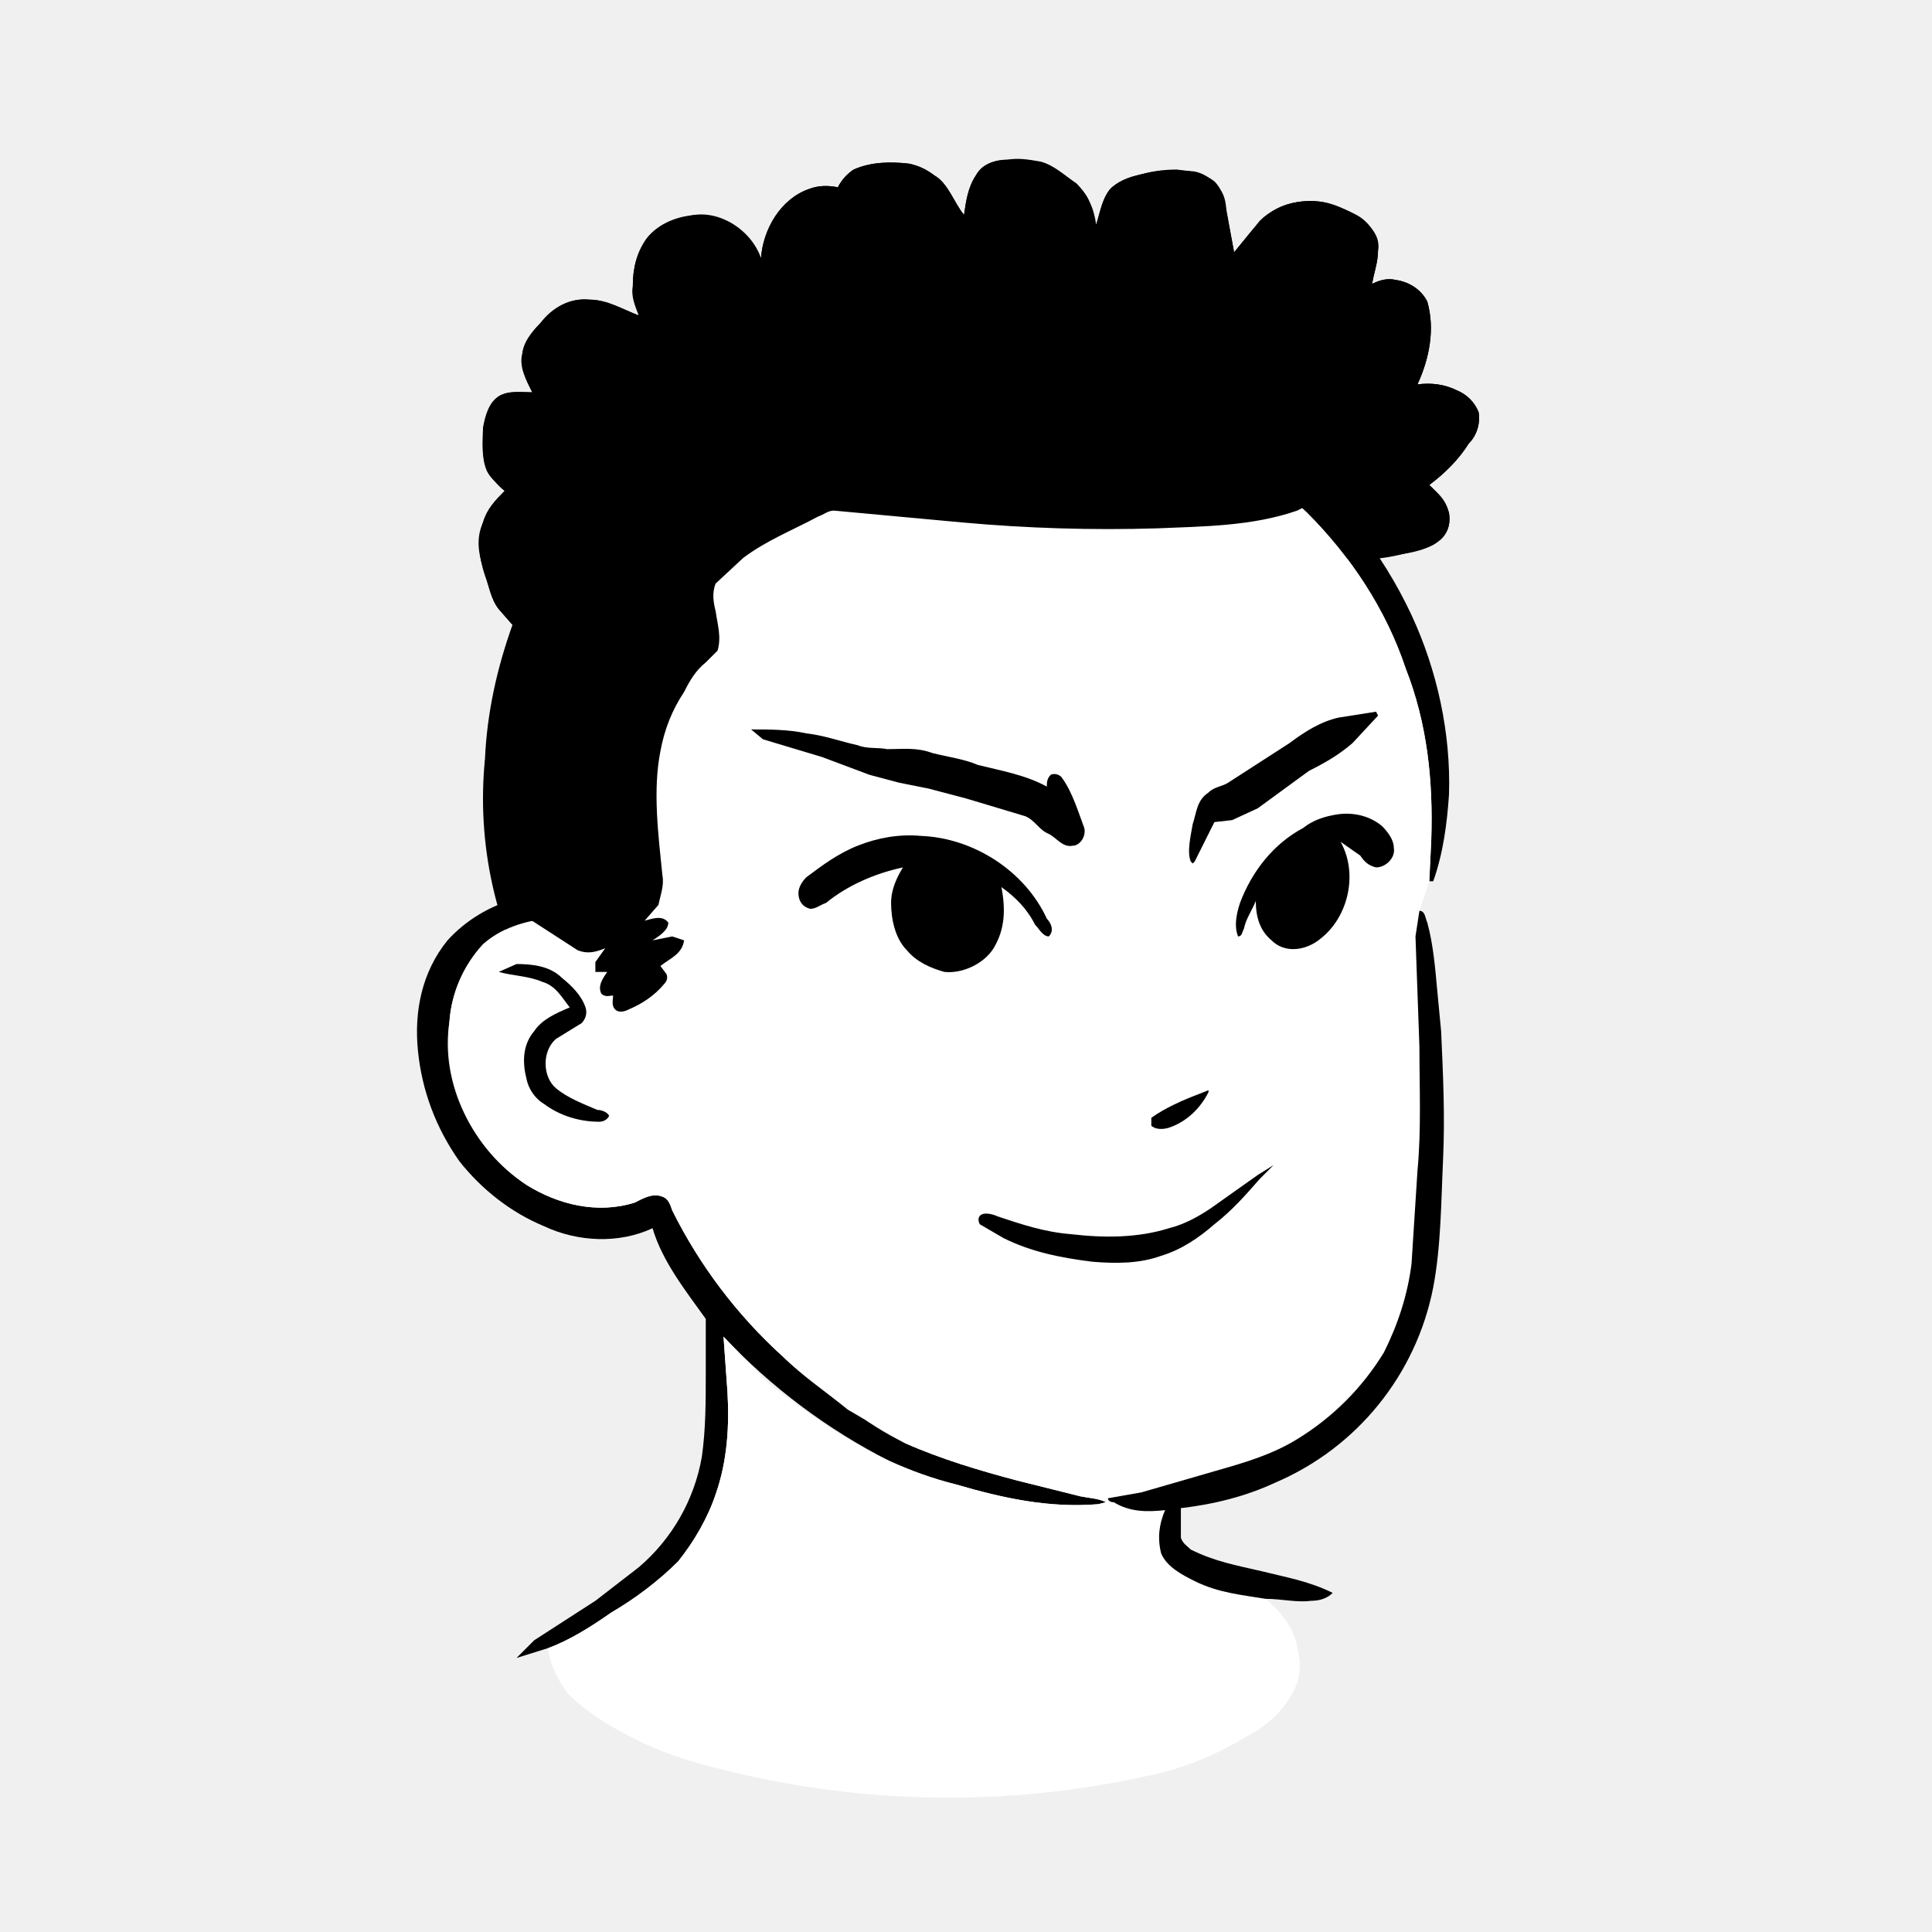
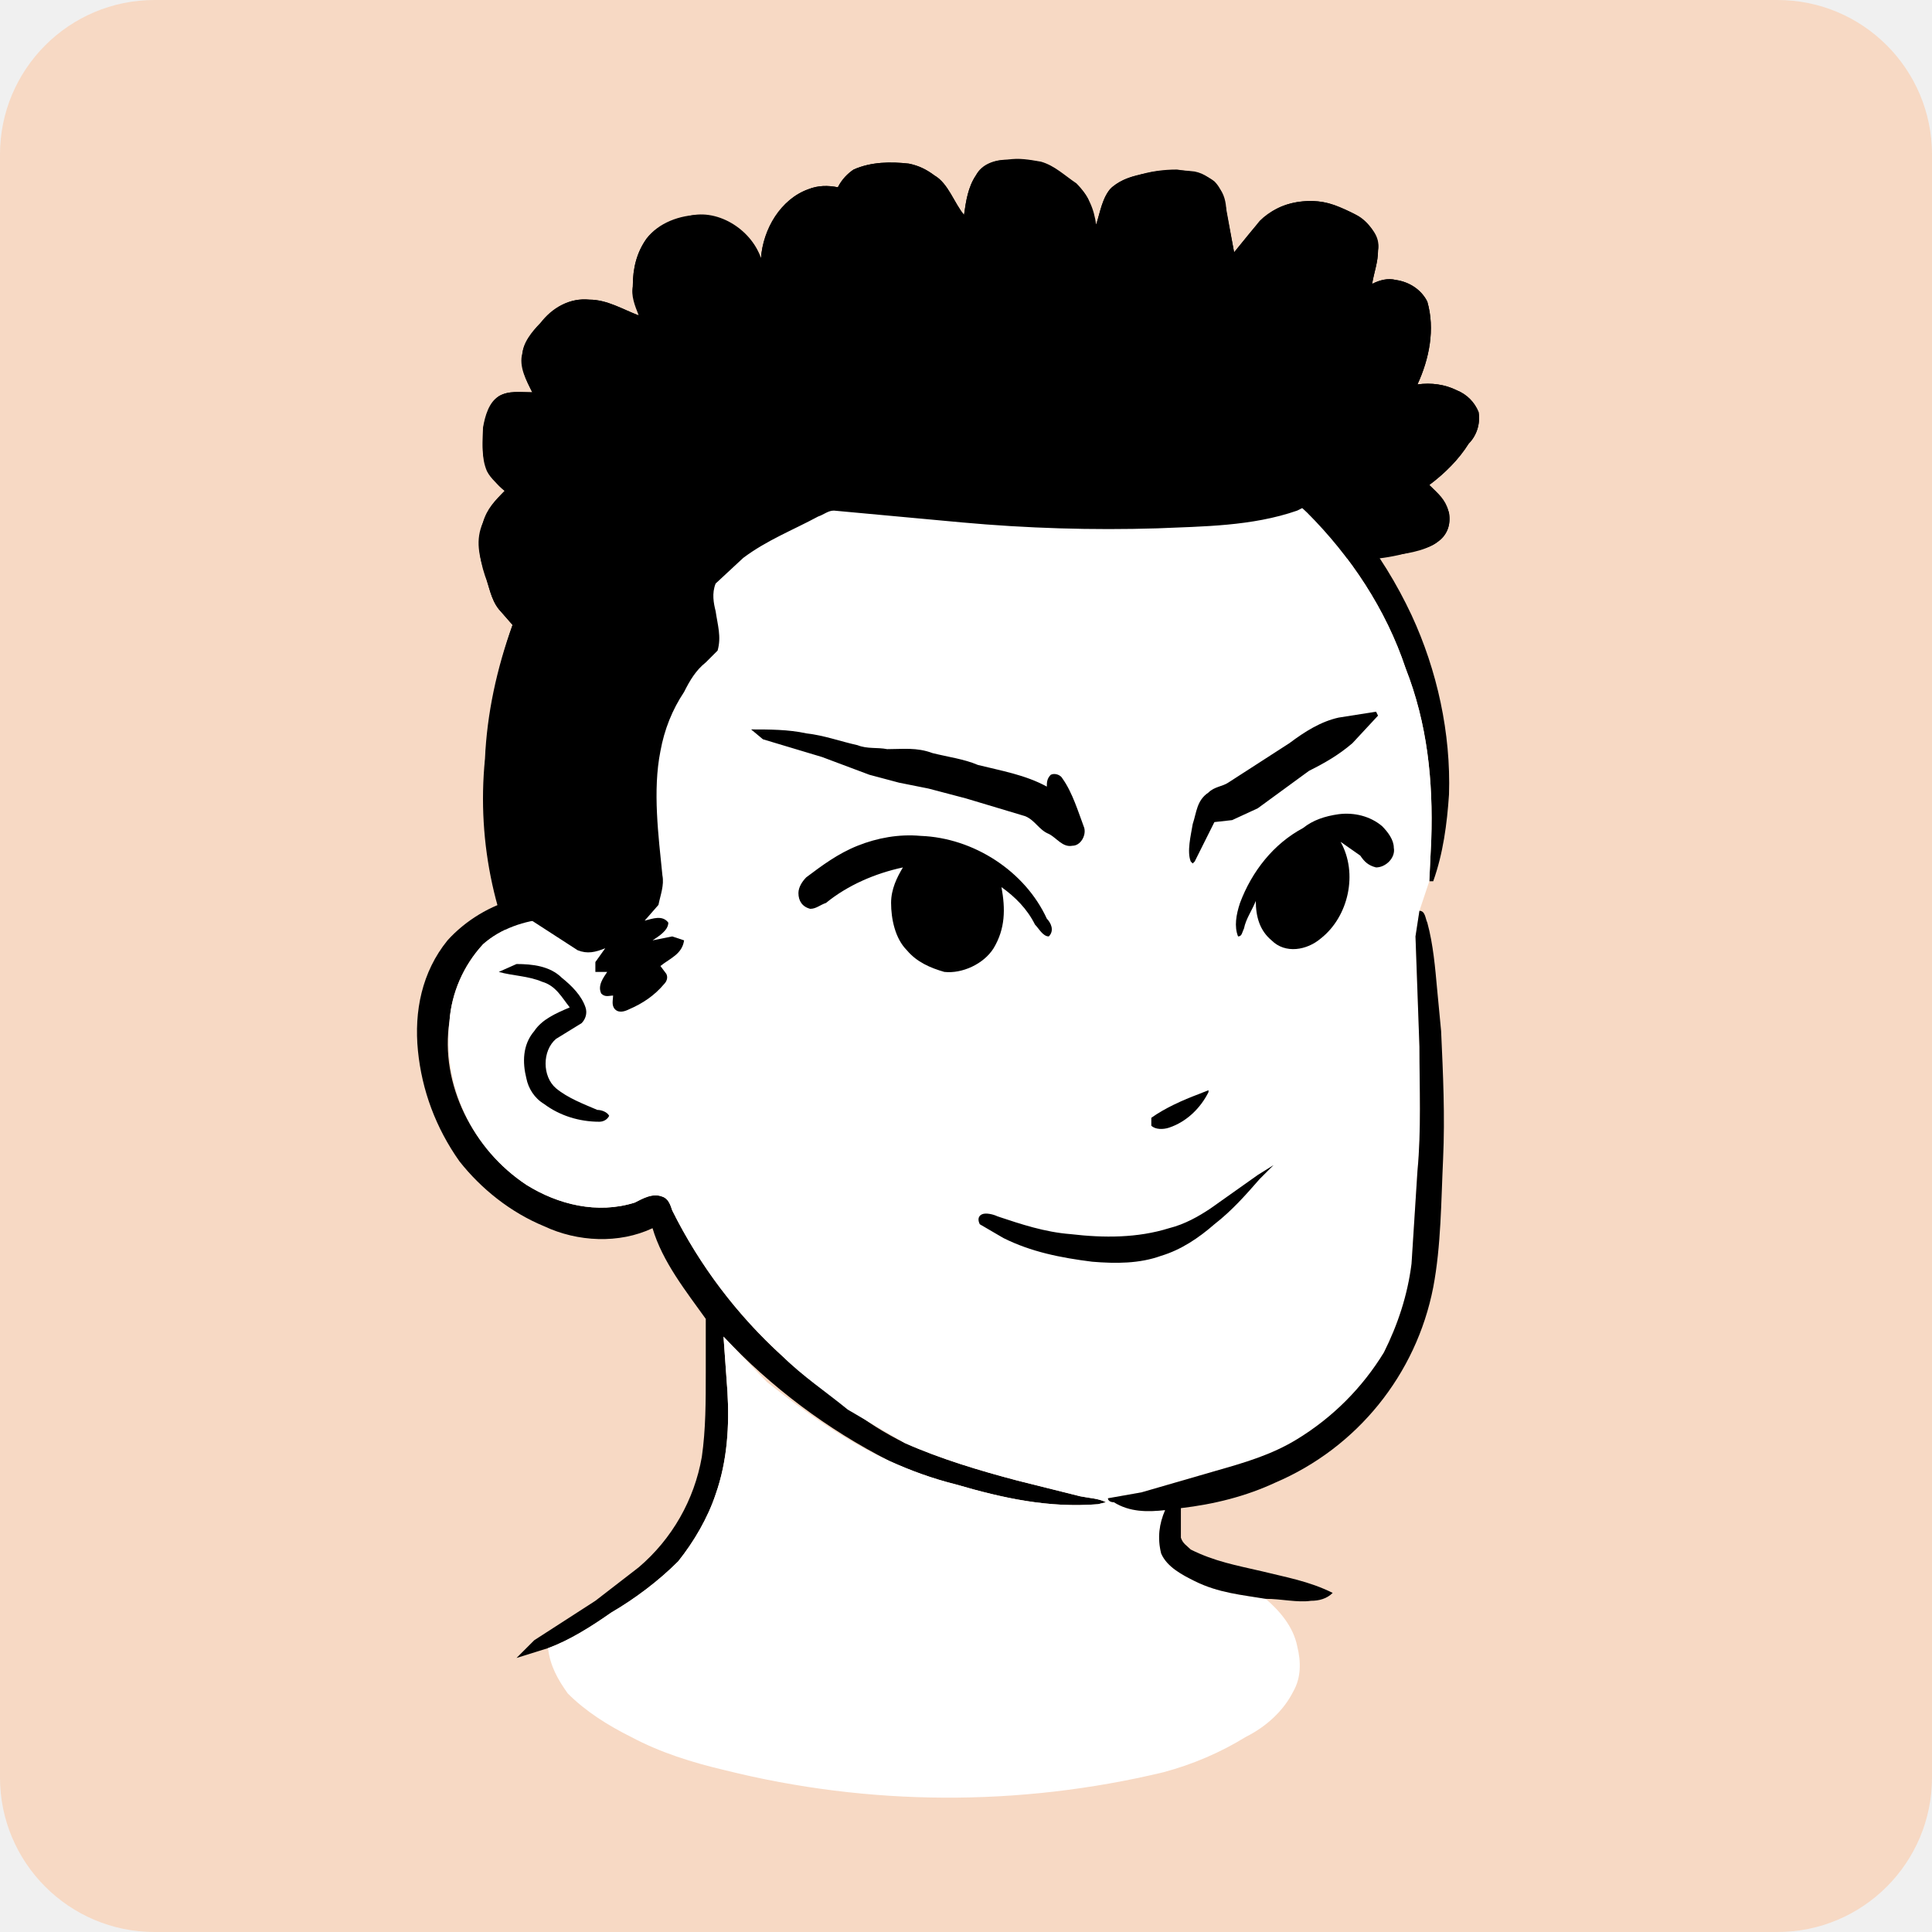
<svg xmlns="http://www.w3.org/2000/svg" viewBox="0 0 980 980" fill="none" shape-rendering="auto">
  <mask id="viewboxMask">
-     <rect width="980" height="980" rx="0" ry="0" x="0" y="0" fill="#fff" />
+     <rect width="980" height="980" rx="78.4" ry="78.4" x="0" y="0" fill="#fff" />
  </mask>
  <g mask="url(#viewboxMask)">
+     <rect fill="#f7d9c4" width="980" height="980" x="0" y="0" />
    <g transform="translate(10 -60)">
      <path d="M501 141c6-1 11 0 17 1 7 2 12 7 18 11 6 6 9 13 10 21 2-6 3-13 7-18 4-4 9-6 14-7 6-2 13-3 20-3 7 1 14 2 19 6 4 4 5 9 6 14l4 22c5-6 10-13 16-18 6-6 15-8 23-8 9 0 15 3 23 7 6 3 12 11 11 18 0 6-2 11-3 17 4-2 8-3 12-2 7 1 13 5 16 11 4 14 1 29-5 42 7-1 14 0 20 3 5 2 9 6 11 11 1 6-1 12-5 16-5 8-12 15-20 21 3 3 7 6 9 11s2 12-3 16c-3 4-8 5-12 6-13 4-26 6-39 4s-25-7-36-13l-5-6c-17 3-36 3-54 4-23 1-45 0-68-1l-51-4-43-4c-3 0-5 2-8 3-13 7-26 12-38 21l-14 13c-2 5-1 10 0 14 1 7 3 14 0 20l-11 13c-9 13-16 28-18 43-2 20 0 39 2 58 1 5-1 10-2 15l-7 8c4-1 9-3 12 1 0 4-5 7-8 9l10-2 6 2c-1 7-7 9-12 13 3 3 5 4 3 8-5 6-11 10-18 13l-7 2c-2-1-2-4-3-6l-22 6c-3 1-7 2-10 1l-5-6a203 203 0 0 1-27-123c1-23 6-46 14-68l-7-8c-4-5-5-12-7-17-3-9-4-18-1-27 2-6 6-11 11-16-3-3-7-6-9-10-3-7-2-14-2-21 1-6 3-13 8-17 5-3 11-2 17-2-3-6-7-13-5-20 1-6 6-12 10-16 6-7 14-12 24-11 9 0 17 5 25 8l-3-15c0-9 2-17 7-24 5-6 12-9 20-11 15-5 33 6 38 21 1-14 10-30 24-35 5-2 10-2 15-1 2-4 5-7 8-9 9-4 19-4 28-3 5 1 9 3 13 6 7 4 10 14 15 20 1-7 2-14 6-20 3-6 10-8 16-8Z" fill="#000000" />
      <path d="M528 244c41 6 80 22 113 47 28 21 50 49 65 81 13 28 20 60 19 91-1 15-3 30-8 44h-2l1-21c1-30-2-59-13-87-10-30-28-57-50-79-42-40-98-62-156-63a243 243 0 0 0-196 94 207 207 0 0 0-40 139l2 25c8 0 19 0 25 7l-3 3-17 1c-12 1-24 5-33 13a64 64 0 0 0-17 39c-5 32 12 65 39 83 16 10 36 15 55 9 4-2 9-5 14-3 3 1 4 4 5 7a251 251 0 0 0 90 100c8 7 18 13 28 18 18 8 38 14 57 19l32 8c5 1 9 1 13 3l-4 1c-25 2-48-3-72-10-12-3-23-7-34-12a306 306 0 0 1-84-63l2 28c1 17 0 35-6 52-4 12-11 24-19 34-10 10-22 19-34 26-10 7-21 14-32 18l-16 5 9-9 31-20 22-17a95 95 0 0 0 32-56c2-14 2-28 2-43v-27c-10-14-22-29-27-46-17 8-38 7-55-1-17-7-32-19-43-33-12-17-19-36-21-56s2-40 15-56c9-10 22-18 35-21-4-14-6-29-6-44a234 234 0 0 1 83-173 249 249 0 0 1 199-55Z" fill="#000" />
      <path d="M653 320c22 22 40 49 50 79 11 28 14 57 13 87l-1 21-5 15-2 13 2 56c0 21 1 42-1 63l-3 47c-2 16-7 31-14 45-11 18-26 33-44 44-13 8-27 12-41 16l-38 11-17 3c0 1 1 2 3 2 8 5 17 5 26 4-3 7-4 14-2 22 3 7 11 11 17 14 12 6 24 7 36 9 7 6 14 14 16 24 2 8 2 16-2 23-5 10-14 18-24 23-13 8-27 14-42 18a468 468 0 0 1-222-1c-17-4-33-9-48-17-12-6-23-13-32-22-5-7-9-14-10-23 11-4 22-11 32-18 12-7 24-16 34-26 8-10 15-22 19-34 6-17 7-35 6-52l-2-28 22 23c19 15 40 30 62 40 11 5 22 9 34 12 24 7 47 12 72 10l4-1c-4-2-8-2-13-3l-32-8c-19-5-39-11-57-19l-29-17c-11-9-23-17-33-27a251 251 0 0 1-56-74c-1-3-2-6-5-7-5-2-10 1-14 3-19 6-39 1-55-9a88 88 0 0 1-39-83c1-14 7-28 17-39 9-8 21-12 33-13l17-1 3-3c-6-7-17-7-25-7l-2-25a207 207 0 0 1 40-139 243 243 0 0 1 196-94c58 1 114 23 156 63Z" fill="#ffffff" />
      <path d="M710 522c3 0 3 4 4 6 3 11 4 23 5 34l2 21c1 22 2 43 1 65-1 21-1 44-5 65a136 136 0 0 1-80 99c-15 7-31 11-48 13v15c1 3 3 4 5 6 12 6 23 8 36 11 12 3 24 5 36 11-3 3-7 4-11 4-7 1-15-1-23-1-12-2-24-3-36-9-6-3-14-7-17-14-2-8-1-15 2-22-9 1-18 1-26-4-2 0-3-1-3-2l17-3 38-11c14-4 28-8 41-16 18-11 33-26 44-44 7-14 12-29 14-45l3-47c2-21 1-42 1-63l-2-56 2-13ZM252 549c8 0 17 1 23 7 5 4 10 9 12 15 1 3 0 6-2 8l-13 8c-7 6-7 19 0 25 6 5 14 8 21 11 2 0 5 1 6 3-1 2-3 3-5 3-10 0-20-3-28-9-5-3-8-8-9-13-2-8-2-17 4-24 4-6 11-9 18-12-4-5-7-11-14-13-7-3-15-3-22-5l9-4Z" fill="#000" />
      <path d="M669 473c8-1 16 1 22 6 3 3 6 7 6 11 1 5-4 10-9 10-4-1-6-3-8-6l-10-7c9 16 4 38-10 49-7 6-18 8-25 1-6-5-8-12-8-20-2 5-5 9-6 14-1 2-1 4-3 4-2-5-1-11 1-17 6-16 17-30 32-38 5-4 11-6 18-7ZM457 484c27 1 53 18 64 42 2 2 4 6 1 9-3 0-5-4-7-6-4-8-10-14-17-19 2 11 2 21-4 31-5 8-16 13-25 12-7-2-14-5-19-11-6-6-8-16-8-24 0-7 3-13 6-18-14 3-28 9-39 18-3 1-5 3-8 3-4-1-6-4-6-8 0-3 2-6 4-8 8-6 16-12 26-16s21-6 32-5Z" fill="#000000" />
      <path d="m688 421 1 2-13 14c-7 6-14 10-22 14l-26 19-13 6-9 1-10 20-1 1-1-1c-2-5 0-13 1-19 2-6 2-12 8-16 3-3 7-3 10-5l31-20c8-6 16-11 25-13l19-3ZM371 430c9 0 19 0 28 2 9 1 17 4 26 6 5 2 10 1 15 2 8 0 15-1 23 2 8 2 16 3 23 6 12 3 24 5 35 11 0-2 0-4 2-6 2-1 5 0 6 2 5 7 8 17 11 25 1 4-2 9-6 9-5 1-8-4-12-6-5-2-7-7-12-9l-30-9-19-5-15-3-15-4-24-9-30-9-6-5Z" fill="#000000" />
      <path d="M603 613v1c-4 8-11 15-20 18-3 1-7 1-9-1v-4c7-5 16-9 24-12l5-2Z" fill="#000000" />
      <path d="m636 651-7 7c-7 8-14 16-23 23-8 7-17 13-27 16-11 4-23 4-35 3-16-2-31-5-45-12l-12-7c-1-2-1-4 1-5s6 0 8 1c12 4 24 8 37 9 17 2 34 2 50-3 8-2 15-6 21-10l24-17 8-5Z" fill="#000000" />
      <path d="M502 141c9 0 18 0 25 6 6 4 12 8 15 14l4 13c2-6 3-14 8-19 5-4 11-6 17-7 8-2 17-2 25-1 5 1 9 4 12 8 3 3 4 8 4 12l4 21 13-16c10-10 27-13 40-7 5 2 10 4 14 8s7 8 6 14c0 6-2 11-3 17 4-2 8-3 12-2 7 1 13 5 16 11 4 14 1 29-5 42 7-1 14 0 20 3 5 2 9 6 11 11 1 6-1 12-5 16-5 8-12 15-20 21 4 4 8 8 10 14 1 6-1 12-6 15-7 5-17 6-25 7-3 0-8 1-9-3 0-2 2-3 4-4-4-4-8-7-10-11l-5-8 1-6-7-1-20 10c-23 8-48 8-71 9-33 1-66 0-99-3l-65-6c-3 0-5 2-8 3-13 7-26 12-38 21l-14 13c-2 5-1 10 0 14 1 7 3 13 1 20l-6 6c-5 4-8 9-11 15-6 9-10 19-12 30-4 20-1 43 1 63 1 5-1 10-2 15l-7 8c4-1 9-3 12 1 0 4-5 7-8 9l10-2 6 2c-1 7-7 9-12 13l3 4c1 2 0 4-1 5-5 6-11 10-18 13-2 1-5 2-7 0s-1-5-1-7c-2 0-4 1-6-1-2-4 1-8 3-11h-6v-5l5-7c-5 2-9 3-14 1l-34-22c-2-1-5-2-6-5l-4-11a259 259 0 0 1 11-127l-7-8c-4-5-5-12-7-18-3-9-5-17-1-26 2-7 6-11 11-16-4-3-7-7-9-12-3-6-2-14-2-20 1-6 3-13 8-16s11-2 17-2c-3-6-6-12-5-19 0-6 5-12 9-16 6-8 15-13 25-12 9 0 17 5 25 8-2-5-4-10-3-15 0-9 2-17 7-24 6-8 17-12 27-12 13 0 26 9 31 22 1-15 10-30 24-35 5-2 10-2 15-1 2-4 5-7 8-9 9-4 19-4 28-3 5 1 9 3 13 6 7 4 10 14 15 20 1-7 2-14 6-20s10-8 17-8Z" fill="#000000" />
    </g>
    <g transform="translate(10 -60)" />
  </g>
</svg>
